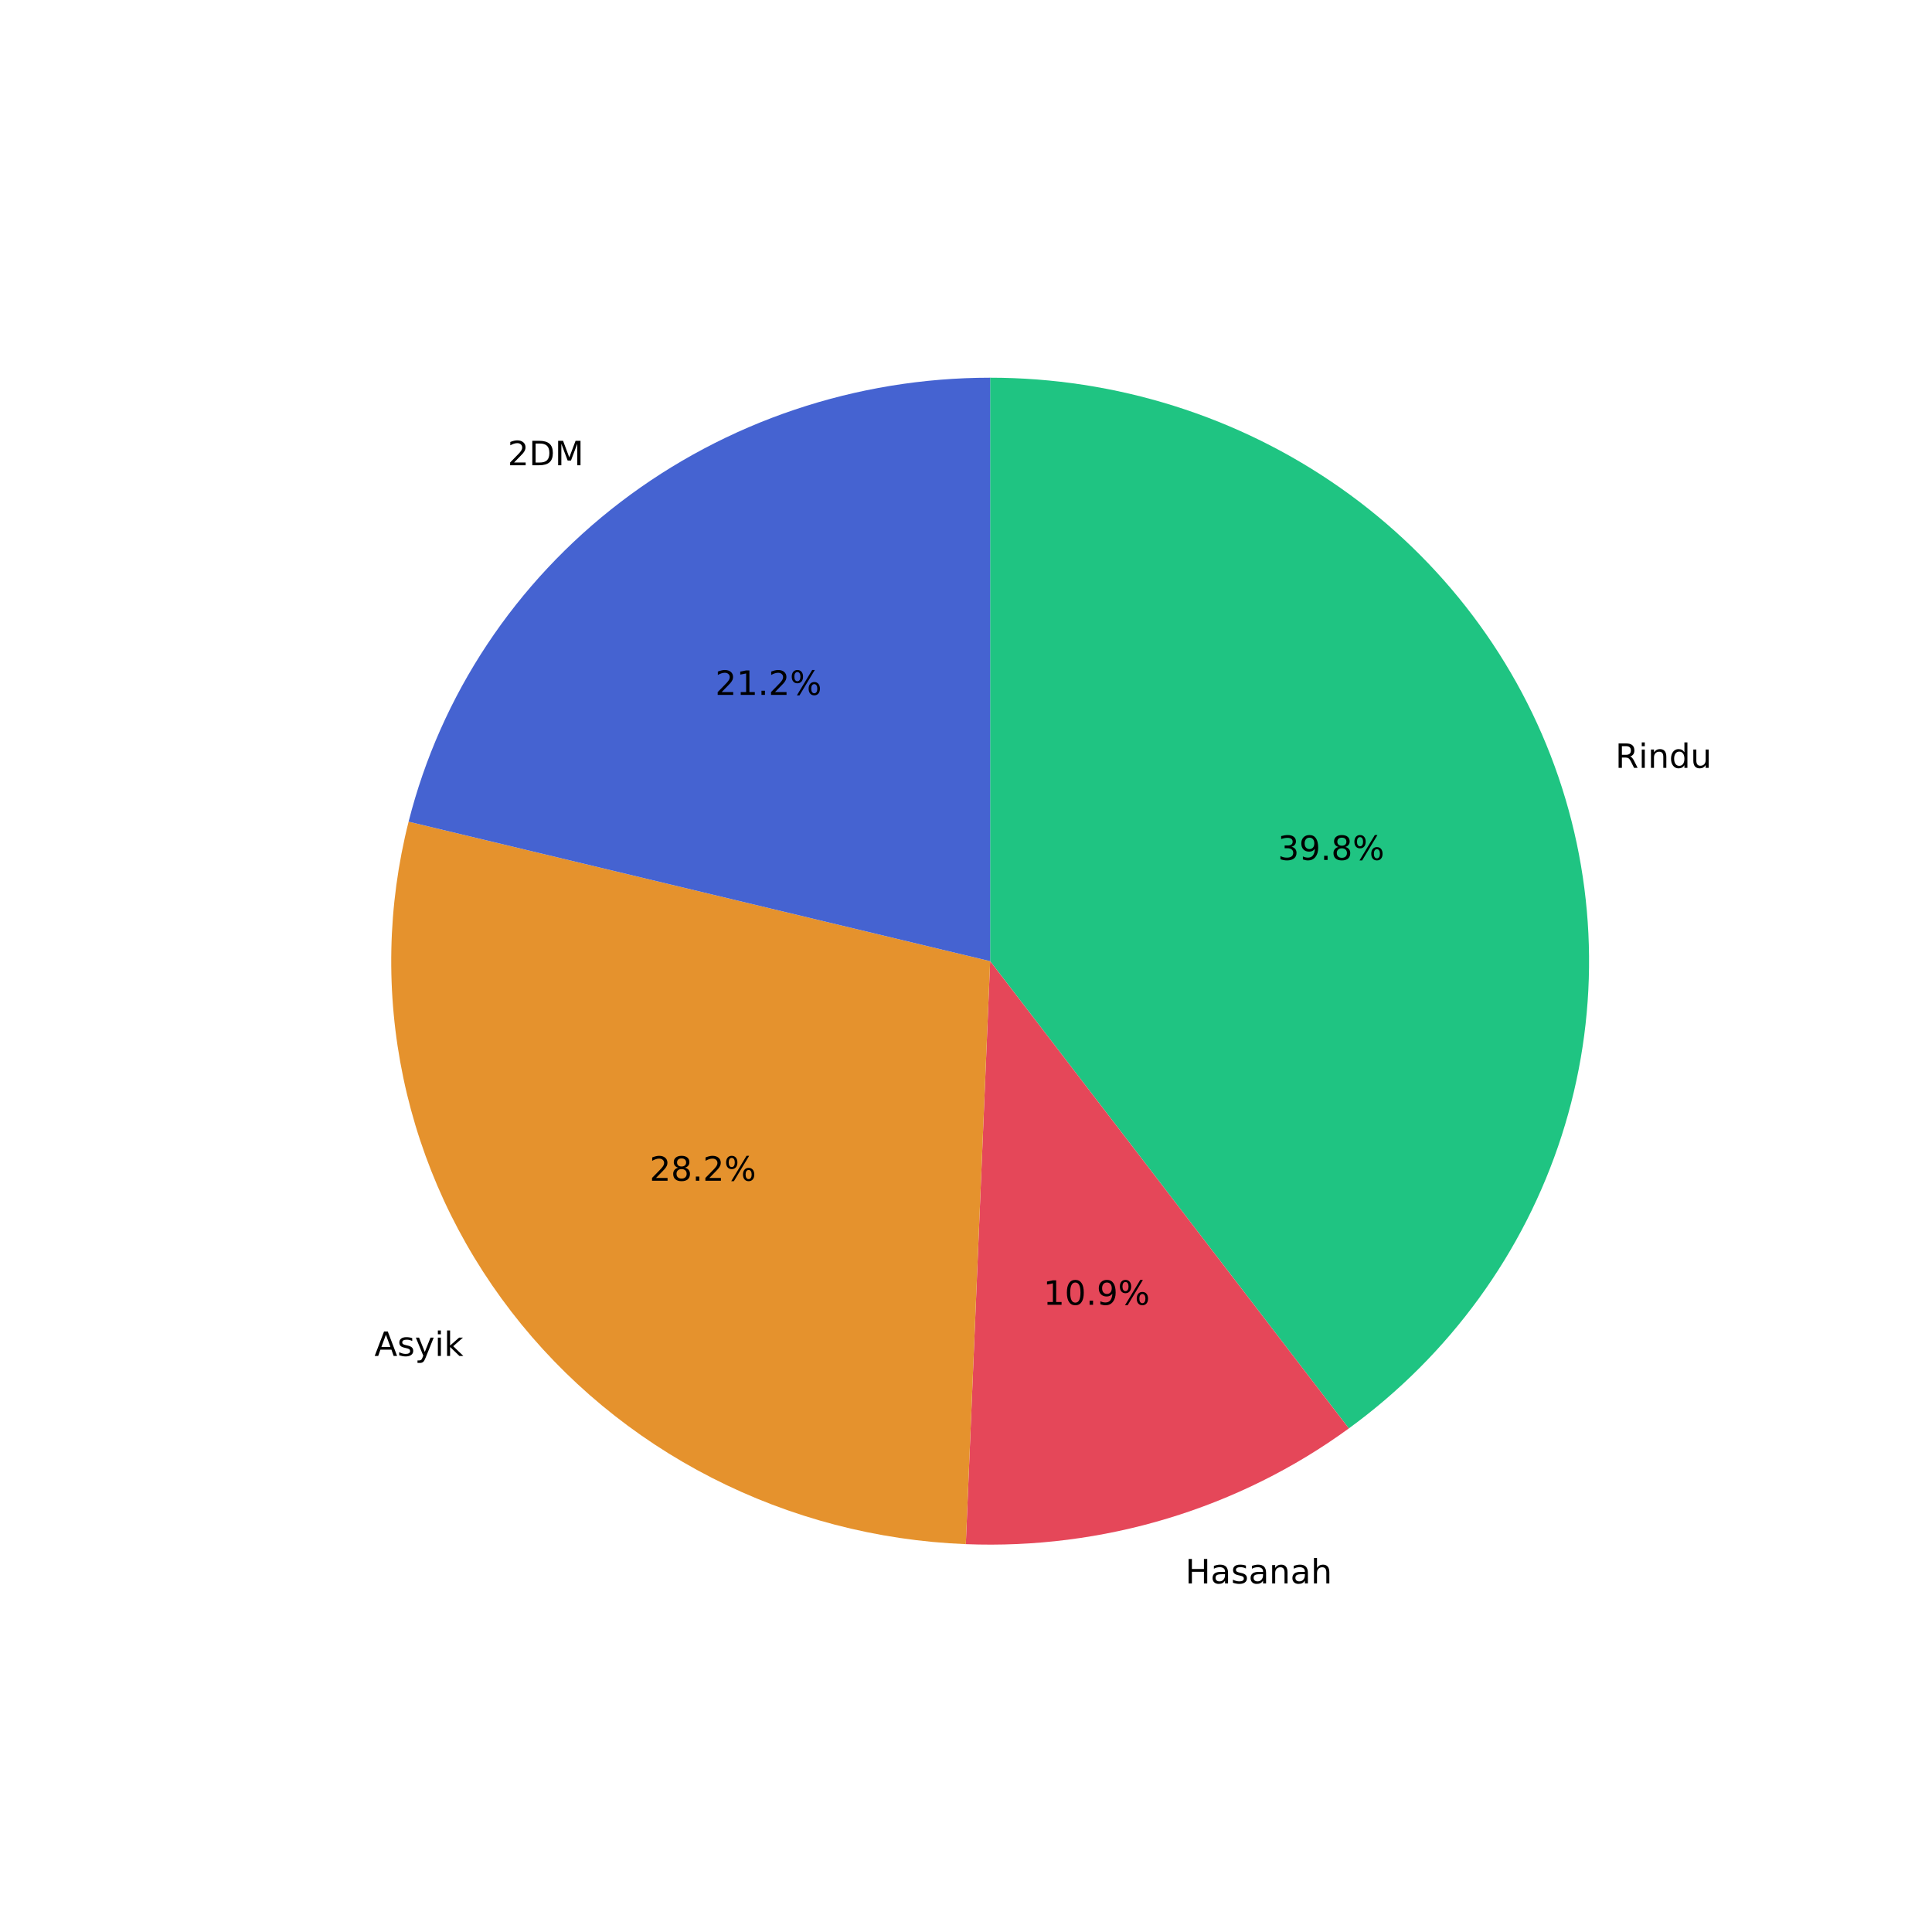
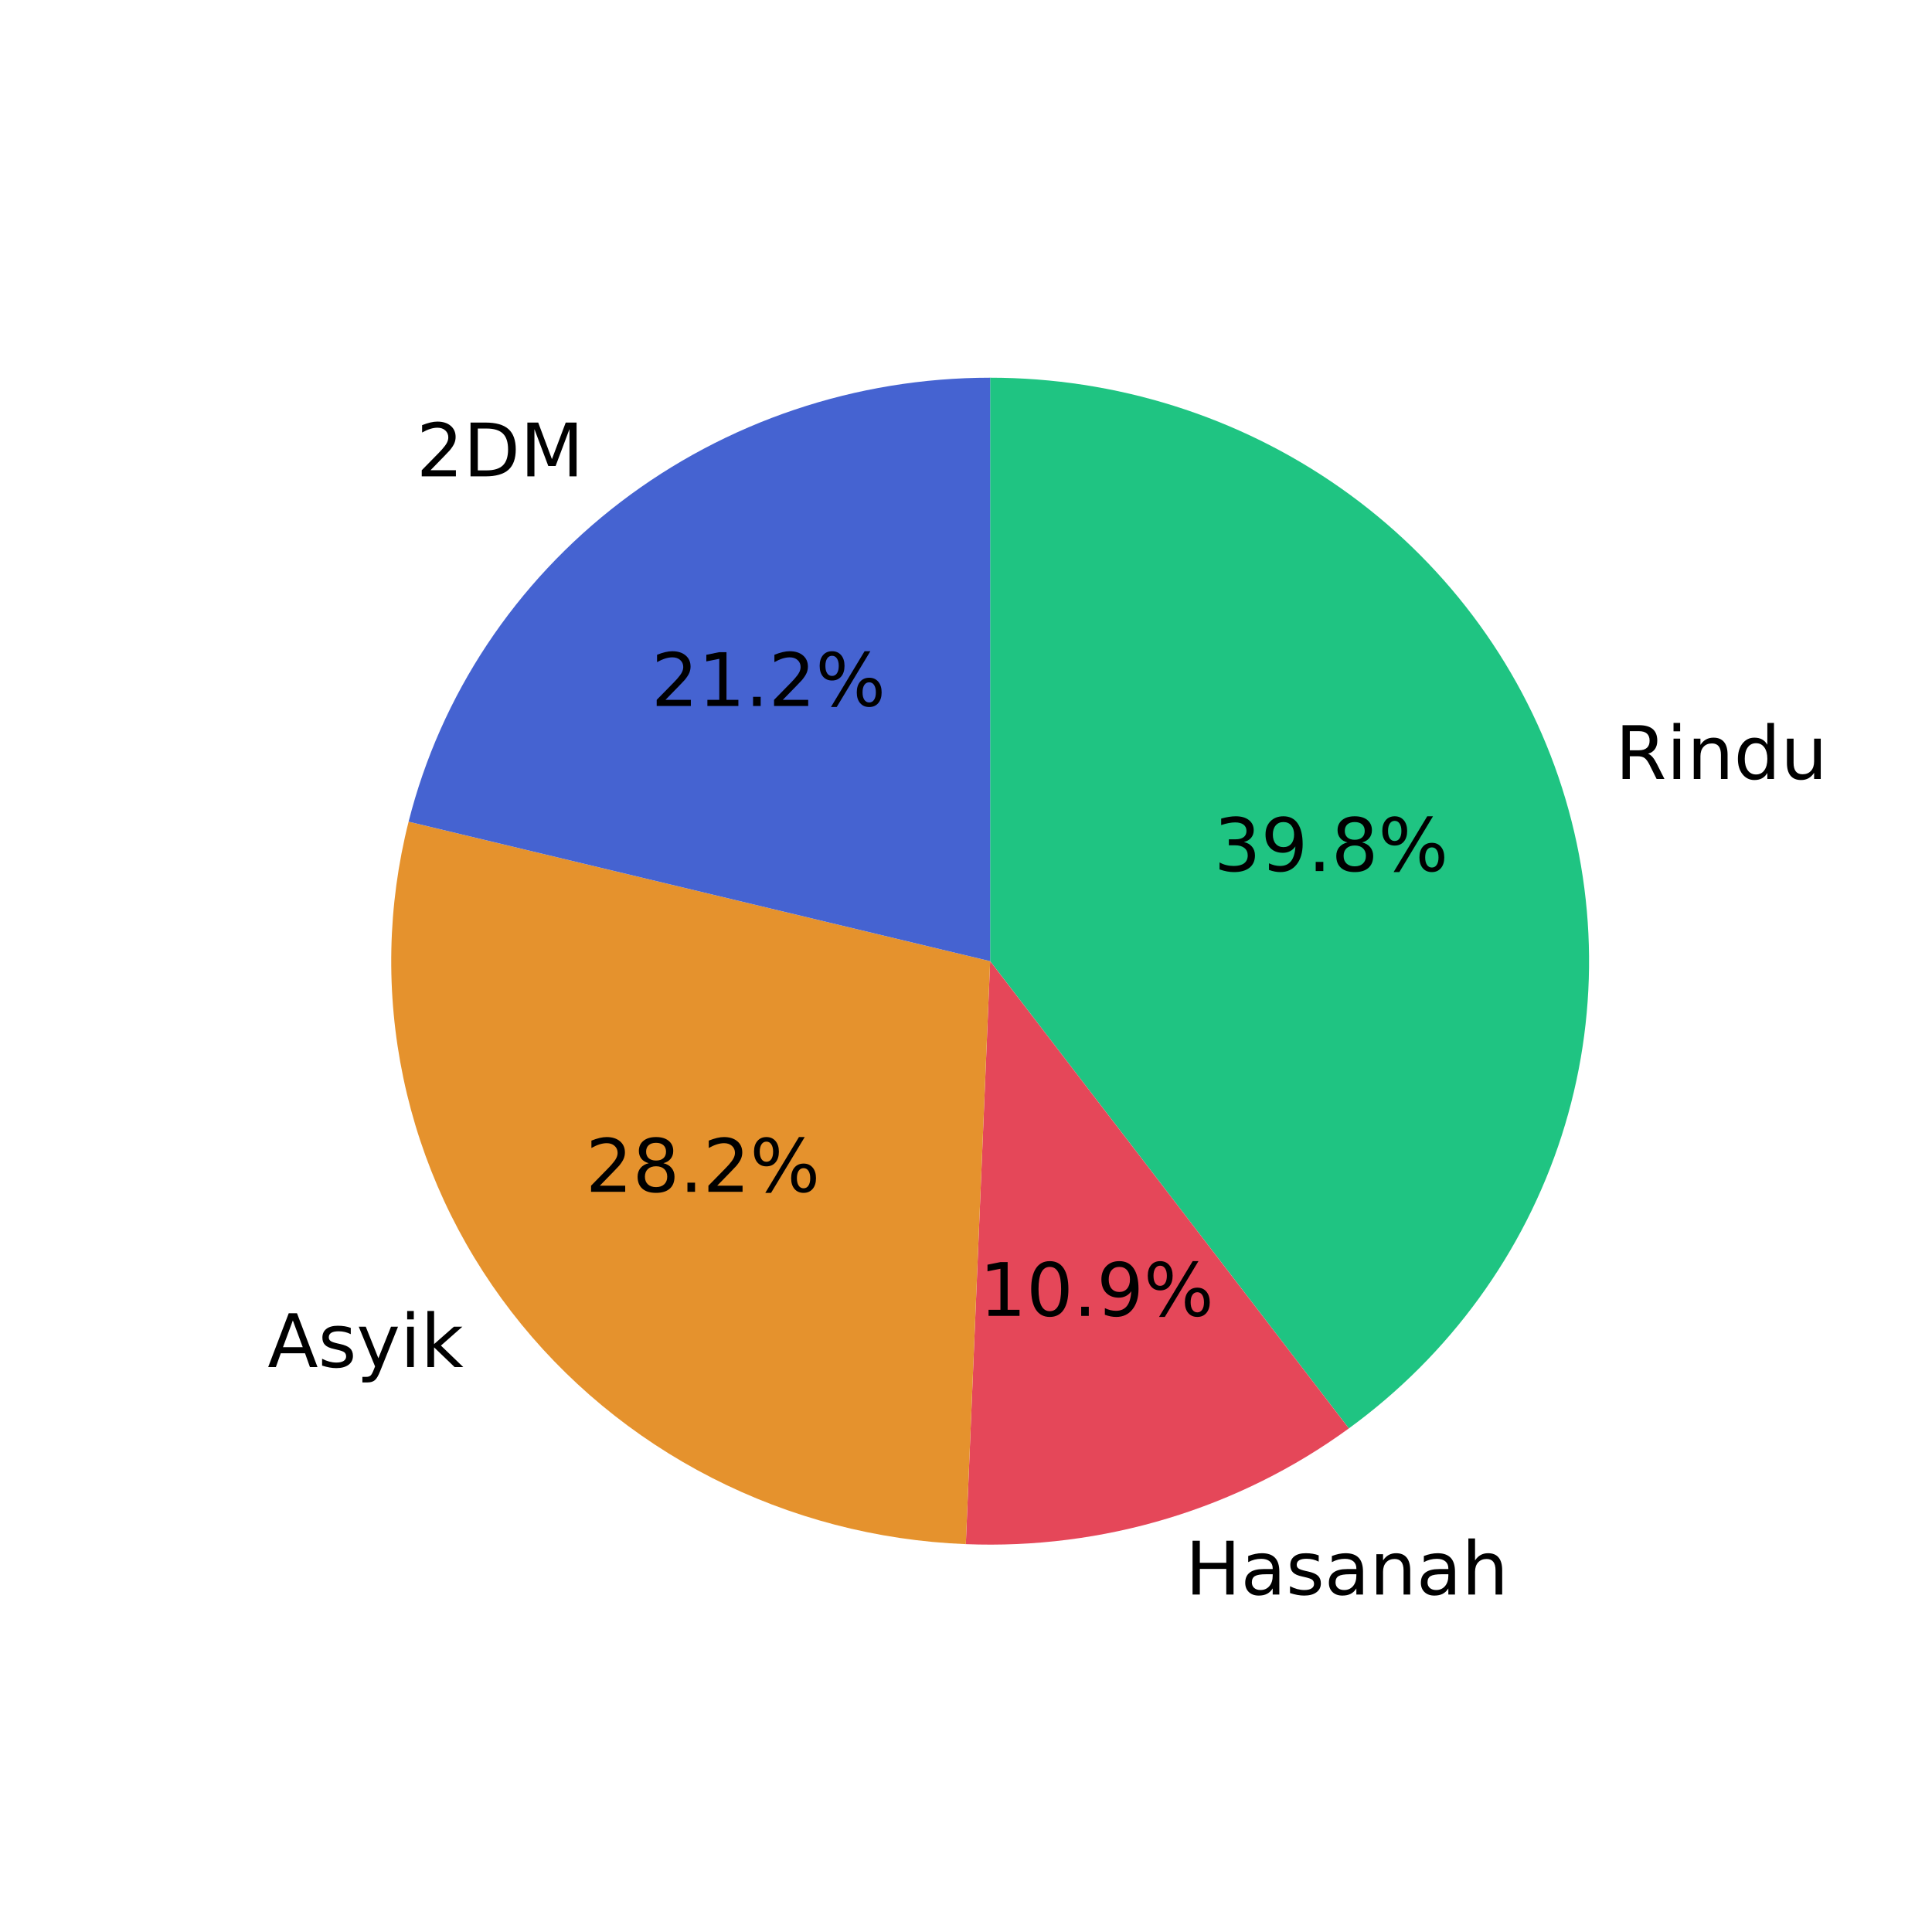
<svg xmlns="http://www.w3.org/2000/svg" xmlns:xlink="http://www.w3.org/1999/xlink" height="576pt" version="1.1" viewBox="0 0 576 576" width="576pt">
  <defs>
    <style type="text/css">
*{stroke-linecap:butt;stroke-linejoin:round;}
  </style>
  </defs>
  <g id="figure_1">
    <g id="patch_1">
      <path d="M 0 576  L 576 576  L 576 0  L 0 0  z " style="fill:none;" />
    </g>
    <g id="axes_1">
      <g id="patch_2">
        <path d="M 402.142 425.863  C 432.166 403.988 454.369 373.447 465.584 338.596  C 476.799 303.744 476.467 266.321 464.635 231.663  C 452.803 197.006 430.062 166.843 399.655 145.477  C 369.248 124.111 332.692 112.608 295.2 112.608  L 295.2 286.56  L 402.142 425.863  z " style="fill:#1fc482;" />
      </g>
      <g id="patch_3">
        <path d="M 287.944 460.368  C 308.296 461.175 328.641 458.582 348.096 452.704  C 367.551 446.826 385.83 437.748 402.142 425.863  L 295.2 286.56  L 287.944 460.368  z " style="fill:#e54759;" />
      </g>
      <g id="patch_4">
        <path d="M 121.818 244.974  C 115.49 270.011 114.955 296.109 120.252 321.372  C 125.549 346.635 136.546 370.438 152.446 391.053  C 168.345 411.667 188.752 428.582 212.185 440.57  C 235.619 452.557 261.498 459.321 287.944 460.368  L 295.2 286.56  L 121.818 244.974  z " style="fill:#e5922d;" />
      </g>
      <g id="patch_5">
        <path d="M 295.2 112.608  C 255.277 112.608 216.484 125.652 185.061 149.642  C 153.637 173.632 131.362 207.209 121.818 244.974  L 295.2 286.56  L 295.2 112.608  z " style="fill:#4563d1;" />
      </g>
      <g id="matplotlib.axis_1" />
      <g id="matplotlib.axis_2" />
      <g id="text_1">
        <defs>
          <path d="M 44.391 34.188  Q 47.562 33.109 50.562 29.594  Q 53.562 26.078 56.594 19.922  L 66.609 0  L 56 0  L 46.688 18.703  Q 43.062 26.031 39.672 28.422  Q 36.281 30.812 30.422 30.812  L 19.672 30.812  L 19.672 0  L 9.812 0  L 9.812 72.906  L 32.078 72.906  Q 44.578 72.906 50.734 67.672  Q 56.891 62.453 56.891 51.906  Q 56.891 45.016 53.688 40.469  Q 50.484 35.938 44.391 34.188  z M 19.672 64.797  L 19.672 38.922  L 32.078 38.922  Q 39.203 38.922 42.844 42.219  Q 46.484 45.516 46.484 51.906  Q 46.484 58.297 42.844 61.547  Q 39.203 64.797 32.078 64.797  z " id="DejaVuSans-52" />
          <path d="M 9.422 54.688  L 18.406 54.688  L 18.406 0  L 9.422 0  z M 9.422 75.984  L 18.406 75.984  L 18.406 64.594  L 9.422 64.594  z " id="DejaVuSans-69" />
          <path d="M 54.891 33.016  L 54.891 0  L 45.906 0  L 45.906 32.719  Q 45.906 40.484 42.875 44.328  Q 39.844 48.188 33.797 48.188  Q 26.516 48.188 22.312 43.547  Q 18.109 38.922 18.109 30.906  L 18.109 0  L 9.078 0  L 9.078 54.688  L 18.109 54.688  L 18.109 46.188  Q 21.344 51.125 25.703 53.562  Q 30.078 56 35.797 56  Q 45.219 56 50.047 50.172  Q 54.891 44.344 54.891 33.016  z " id="DejaVuSans-6e" />
          <path d="M 45.406 46.391  L 45.406 75.984  L 54.391 75.984  L 54.391 0  L 45.406 0  L 45.406 8.203  Q 42.578 3.328 38.25 0.953  Q 33.938 -1.422 27.875 -1.422  Q 17.969 -1.422 11.734 6.484  Q 5.516 14.406 5.516 27.297  Q 5.516 40.188 11.734 48.094  Q 17.969 56 27.875 56  Q 33.938 56 38.25 53.625  Q 42.578 51.266 45.406 46.391  z M 14.797 27.297  Q 14.797 17.391 18.875 11.75  Q 22.953 6.109 30.078 6.109  Q 37.203 6.109 41.297 11.75  Q 45.406 17.391 45.406 27.297  Q 45.406 37.203 41.297 42.844  Q 37.203 48.484 30.078 48.484  Q 22.953 48.484 18.875 42.844  Q 14.797 37.203 14.797 27.297  z " id="DejaVuSans-64" />
          <path d="M 8.5 21.578  L 8.5 54.688  L 17.484 54.688  L 17.484 21.922  Q 17.484 14.156 20.5 10.266  Q 23.531 6.391 29.594 6.391  Q 36.859 6.391 41.078 11.031  Q 45.312 15.672 45.312 23.688  L 45.312 54.688  L 54.297 54.688  L 54.297 0  L 45.312 0  L 45.312 8.406  Q 42.047 3.422 37.719 1  Q 33.406 -1.422 27.688 -1.422  Q 18.266 -1.422 13.375 4.438  Q 8.5 10.297 8.5 21.578  z M 31.109 56  z " id="DejaVuSans-75" />
        </defs>
-         <g transform="translate(481.5786 228.9332)scale(0.1 -0.1)">
+         <g transform="translate(481.5786 232.2444)scale(0.22 -0.22)">
          <use xlink:href="#DejaVuSans-52" />
          <use x="69.482" xlink:href="#DejaVuSans-69" />
          <use x="97.266" xlink:href="#DejaVuSans-6e" />
          <use x="160.645" xlink:href="#DejaVuSans-64" />
          <use x="224.121" xlink:href="#DejaVuSans-75" />
        </g>
      </g>
      <g id="text_2">
        <defs>
          <path d="M 40.578 39.312  Q 47.656 37.797 51.625 33  Q 55.609 28.219 55.609 21.188  Q 55.609 10.406 48.188 4.484  Q 40.766 -1.422 27.094 -1.422  Q 22.516 -1.422 17.656 -0.516  Q 12.797 0.391 7.625 2.203  L 7.625 11.719  Q 11.719 9.328 16.594 8.109  Q 21.484 6.891 26.812 6.891  Q 36.078 6.891 40.938 10.547  Q 45.797 14.203 45.797 21.188  Q 45.797 27.641 41.281 31.266  Q 36.766 34.906 28.719 34.906  L 20.219 34.906  L 20.219 43.016  L 29.109 43.016  Q 36.375 43.016 40.234 45.922  Q 44.094 48.828 44.094 54.297  Q 44.094 59.906 40.109 62.906  Q 36.141 65.922 28.719 65.922  Q 24.656 65.922 20.016 65.031  Q 15.375 64.156 9.812 62.312  L 9.812 71.094  Q 15.438 72.656 20.344 73.438  Q 25.25 74.219 29.594 74.219  Q 40.828 74.219 47.359 69.109  Q 53.906 64.016 53.906 55.328  Q 53.906 49.266 50.438 45.094  Q 46.969 40.922 40.578 39.312  z " id="DejaVuSans-33" />
          <path d="M 10.984 1.516  L 10.984 10.5  Q 14.703 8.734 18.5 7.812  Q 22.312 6.891 25.984 6.891  Q 35.75 6.891 40.891 13.453  Q 46.047 20.016 46.781 33.406  Q 43.953 29.203 39.594 26.953  Q 35.25 24.703 29.984 24.703  Q 19.047 24.703 12.672 31.312  Q 6.297 37.938 6.297 49.422  Q 6.297 60.641 12.938 67.422  Q 19.578 74.219 30.609 74.219  Q 43.266 74.219 49.922 64.516  Q 56.594 54.828 56.594 36.375  Q 56.594 19.141 48.406 8.859  Q 40.234 -1.422 26.422 -1.422  Q 22.703 -1.422 18.891 -0.688  Q 15.094 0.047 10.984 1.516  z M 30.609 32.422  Q 37.25 32.422 41.125 36.953  Q 45.016 41.5 45.016 49.422  Q 45.016 57.281 41.125 61.844  Q 37.25 66.406 30.609 66.406  Q 23.969 66.406 20.094 61.844  Q 16.219 57.281 16.219 49.422  Q 16.219 41.5 20.094 36.953  Q 23.969 32.422 30.609 32.422  z " id="DejaVuSans-39" />
          <path d="M 10.688 12.406  L 21 12.406  L 21 0  L 10.688 0  z " id="DejaVuSans-2e" />
          <path d="M 31.781 34.625  Q 24.75 34.625 20.719 30.859  Q 16.703 27.094 16.703 20.516  Q 16.703 13.922 20.719 10.156  Q 24.75 6.391 31.781 6.391  Q 38.812 6.391 42.859 10.172  Q 46.922 13.969 46.922 20.516  Q 46.922 27.094 42.891 30.859  Q 38.875 34.625 31.781 34.625  z M 21.922 38.812  Q 15.578 40.375 12.031 44.719  Q 8.5 49.078 8.5 55.328  Q 8.5 64.062 14.719 69.141  Q 20.953 74.219 31.781 74.219  Q 42.672 74.219 48.875 69.141  Q 55.078 64.062 55.078 55.328  Q 55.078 49.078 51.531 44.719  Q 48 40.375 41.703 38.812  Q 48.828 37.156 52.797 32.312  Q 56.781 27.484 56.781 20.516  Q 56.781 9.906 50.312 4.234  Q 43.844 -1.422 31.781 -1.422  Q 19.734 -1.422 13.25 4.234  Q 6.781 9.906 6.781 20.516  Q 6.781 27.484 10.781 32.312  Q 14.797 37.156 21.922 38.812  z M 18.312 54.391  Q 18.312 48.734 21.844 45.562  Q 25.391 42.391 31.781 42.391  Q 38.141 42.391 41.719 45.562  Q 45.312 48.734 45.312 54.391  Q 45.312 60.062 41.719 63.234  Q 38.141 66.406 31.781 66.406  Q 25.391 66.406 21.844 63.234  Q 18.312 60.062 18.312 54.391  z " id="DejaVuSans-38" />
          <path d="M 72.703 32.078  Q 68.453 32.078 66.031 28.469  Q 63.625 24.859 63.625 18.406  Q 63.625 12.062 66.031 8.422  Q 68.453 4.781 72.703 4.781  Q 76.859 4.781 79.266 8.422  Q 81.688 12.062 81.688 18.406  Q 81.688 24.812 79.266 28.438  Q 76.859 32.078 72.703 32.078  z M 72.703 38.281  Q 80.422 38.281 84.953 32.906  Q 89.5 27.547 89.5 18.406  Q 89.5 9.281 84.938 3.922  Q 80.375 -1.422 72.703 -1.422  Q 64.891 -1.422 60.344 3.922  Q 55.812 9.281 55.812 18.406  Q 55.812 27.594 60.375 32.938  Q 64.938 38.281 72.703 38.281  z M 22.312 68.016  Q 18.109 68.016 15.688 64.375  Q 13.281 60.75 13.281 54.391  Q 13.281 47.953 15.672 44.328  Q 18.062 40.719 22.312 40.719  Q 26.562 40.719 28.969 44.328  Q 31.391 47.953 31.391 54.391  Q 31.391 60.688 28.953 64.344  Q 26.516 68.016 22.312 68.016  z M 66.406 74.219  L 74.219 74.219  L 28.609 -1.422  L 20.797 -1.422  z M 22.312 74.219  Q 30.031 74.219 34.609 68.875  Q 39.203 63.531 39.203 54.391  Q 39.203 45.172 34.641 39.844  Q 30.078 34.516 22.312 34.516  Q 14.547 34.516 10.031 39.859  Q 5.516 45.219 5.516 54.391  Q 5.516 63.484 10.047 68.844  Q 14.594 74.219 22.312 74.219  z " id="DejaVuSans-25" />
        </defs>
-         <g transform="translate(380.9775 256.3814)scale(0.1 -0.1)">
+         <g transform="translate(361.9172 259.6927)scale(0.22 -0.22)">
          <use xlink:href="#DejaVuSans-33" />
          <use x="63.623" xlink:href="#DejaVuSans-39" />
          <use x="127.246" xlink:href="#DejaVuSans-2e" />
          <use x="159.033" xlink:href="#DejaVuSans-38" />
          <use x="222.656" xlink:href="#DejaVuSans-25" />
        </g>
      </g>
      <g id="text_3">
        <defs>
          <path d="M 9.812 72.906  L 19.672 72.906  L 19.672 43.016  L 55.516 43.016  L 55.516 72.906  L 65.375 72.906  L 65.375 0  L 55.516 0  L 55.516 34.719  L 19.672 34.719  L 19.672 0  L 9.812 0  z " id="DejaVuSans-48" />
          <path d="M 34.281 27.484  Q 23.391 27.484 19.188 25  Q 14.984 22.516 14.984 16.5  Q 14.984 11.719 18.141 8.906  Q 21.297 6.109 26.703 6.109  Q 34.188 6.109 38.703 11.406  Q 43.219 16.703 43.219 25.484  L 43.219 27.484  z M 52.203 31.203  L 52.203 0  L 43.219 0  L 43.219 8.297  Q 40.141 3.328 35.547 0.953  Q 30.953 -1.422 24.312 -1.422  Q 15.922 -1.422 10.953 3.297  Q 6 8.016 6 15.922  Q 6 25.141 12.172 29.828  Q 18.359 34.516 30.609 34.516  L 43.219 34.516  L 43.219 35.406  Q 43.219 41.609 39.141 45  Q 35.062 48.391 27.688 48.391  Q 23 48.391 18.547 47.266  Q 14.109 46.141 10.016 43.891  L 10.016 52.203  Q 14.938 54.109 19.578 55.047  Q 24.219 56 28.609 56  Q 40.484 56 46.344 49.844  Q 52.203 43.703 52.203 31.203  z " id="DejaVuSans-61" />
          <path d="M 44.281 53.078  L 44.281 44.578  Q 40.484 46.531 36.375 47.5  Q 32.281 48.484 27.875 48.484  Q 21.188 48.484 17.844 46.438  Q 14.5 44.391 14.5 40.281  Q 14.5 37.156 16.891 35.375  Q 19.281 33.594 26.516 31.984  L 29.594 31.297  Q 39.156 29.25 43.188 25.516  Q 47.219 21.781 47.219 15.094  Q 47.219 7.469 41.188 3.016  Q 35.156 -1.422 24.609 -1.422  Q 20.219 -1.422 15.453 -0.562  Q 10.688 0.297 5.422 2  L 5.422 11.281  Q 10.406 8.688 15.234 7.391  Q 20.062 6.109 24.812 6.109  Q 31.156 6.109 34.562 8.281  Q 37.984 10.453 37.984 14.406  Q 37.984 18.062 35.516 20.016  Q 33.062 21.969 24.703 23.781  L 21.578 24.516  Q 13.234 26.266 9.516 29.906  Q 5.812 33.547 5.812 39.891  Q 5.812 47.609 11.281 51.797  Q 16.75 56 26.812 56  Q 31.781 56 36.172 55.266  Q 40.578 54.547 44.281 53.078  z " id="DejaVuSans-73" />
          <path d="M 54.891 33.016  L 54.891 0  L 45.906 0  L 45.906 32.719  Q 45.906 40.484 42.875 44.328  Q 39.844 48.188 33.797 48.188  Q 26.516 48.188 22.312 43.547  Q 18.109 38.922 18.109 30.906  L 18.109 0  L 9.078 0  L 9.078 75.984  L 18.109 75.984  L 18.109 46.188  Q 21.344 51.125 25.703 53.562  Q 30.078 56 35.797 56  Q 45.219 56 50.047 50.172  Q 54.891 44.344 54.891 33.016  z " id="DejaVuSans-68" />
        </defs>
-         <g transform="translate(353.3855 472.0779)scale(0.1 -0.1)">
+         <g transform="translate(353.3855 475.3892)scale(0.22 -0.22)">
          <use xlink:href="#DejaVuSans-48" />
          <use x="75.195" xlink:href="#DejaVuSans-61" />
          <use x="136.475" xlink:href="#DejaVuSans-73" />
          <use x="188.574" xlink:href="#DejaVuSans-61" />
          <use x="249.854" xlink:href="#DejaVuSans-6e" />
          <use x="313.232" xlink:href="#DejaVuSans-61" />
          <use x="374.512" xlink:href="#DejaVuSans-68" />
        </g>
      </g>
      <g id="text_4">
        <defs>
          <path d="M 12.406 8.297  L 28.516 8.297  L 28.516 63.922  L 10.984 60.406  L 10.984 69.391  L 28.422 72.906  L 38.281 72.906  L 38.281 8.297  L 54.391 8.297  L 54.391 0  L 12.406 0  z " id="DejaVuSans-31" />
          <path d="M 31.781 66.406  Q 24.172 66.406 20.328 58.906  Q 16.5 51.422 16.5 36.375  Q 16.5 21.391 20.328 13.891  Q 24.172 6.391 31.781 6.391  Q 39.453 6.391 43.281 13.891  Q 47.125 21.391 47.125 36.375  Q 47.125 51.422 43.281 58.906  Q 39.453 66.406 31.781 66.406  z M 31.781 74.219  Q 44.047 74.219 50.516 64.516  Q 56.984 54.828 56.984 36.375  Q 56.984 17.969 50.516 8.266  Q 44.047 -1.422 31.781 -1.422  Q 19.531 -1.422 13.062 8.266  Q 6.594 17.969 6.594 36.375  Q 6.594 54.828 13.062 64.516  Q 19.531 74.219 31.781 74.219  z " id="DejaVuSans-30" />
        </defs>
-         <g transform="translate(311.054 389.0058)scale(0.1 -0.1)">
+         <g transform="translate(291.9936 392.3171)scale(0.22 -0.22)">
          <use xlink:href="#DejaVuSans-31" />
          <use x="63.623" xlink:href="#DejaVuSans-30" />
          <use x="127.246" xlink:href="#DejaVuSans-2e" />
          <use x="159.033" xlink:href="#DejaVuSans-39" />
          <use x="222.656" xlink:href="#DejaVuSans-25" />
        </g>
      </g>
      <g id="text_5">
        <defs>
          <path d="M 34.188 63.188  L 20.797 26.906  L 47.609 26.906  z M 28.609 72.906  L 39.797 72.906  L 67.578 0  L 57.328 0  L 50.688 18.703  L 17.828 18.703  L 11.188 0  L 0.781 0  z " id="DejaVuSans-41" />
          <path d="M 32.172 -5.078  Q 28.375 -14.844 24.75 -17.812  Q 21.141 -20.797 15.094 -20.797  L 7.906 -20.797  L 7.906 -13.281  L 13.188 -13.281  Q 16.891 -13.281 18.938 -11.516  Q 21 -9.766 23.484 -3.219  L 25.094 0.875  L 2.984 54.688  L 12.5 54.688  L 29.594 11.922  L 46.688 54.688  L 56.203 54.688  z " id="DejaVuSans-79" />
          <path d="M 9.078 75.984  L 18.109 75.984  L 18.109 31.109  L 44.922 54.688  L 56.391 54.688  L 27.391 29.109  L 57.625 0  L 45.906 0  L 18.109 26.703  L 18.109 0  L 9.078 0  z " id="DejaVuSans-6b" />
        </defs>
-         <g transform="translate(111.6326 404.2612)scale(0.1 -0.1)">
+         <g transform="translate(79.78758 407.5725)scale(0.22 -0.22)">
          <use xlink:href="#DejaVuSans-41" />
          <use x="68.408" xlink:href="#DejaVuSans-73" />
          <use x="120.508" xlink:href="#DejaVuSans-79" />
          <use x="179.688" xlink:href="#DejaVuSans-69" />
          <use x="207.471" xlink:href="#DejaVuSans-6b" />
        </g>
      </g>
      <g id="text_6">
        <defs>
          <path d="M 19.188 8.297  L 53.609 8.297  L 53.609 0  L 7.328 0  L 7.328 8.297  Q 12.938 14.109 22.625 23.891  Q 32.328 33.688 34.812 36.531  Q 39.547 41.844 41.422 45.531  Q 43.312 49.219 43.312 52.781  Q 43.312 58.594 39.234 62.25  Q 35.156 65.922 28.609 65.922  Q 23.969 65.922 18.812 64.312  Q 13.672 62.703 7.812 59.422  L 7.812 69.391  Q 13.766 71.781 18.938 73  Q 24.125 74.219 28.422 74.219  Q 39.75 74.219 46.484 68.547  Q 53.219 62.891 53.219 53.422  Q 53.219 48.922 51.531 44.891  Q 49.859 40.875 45.406 35.406  Q 44.188 33.984 37.641 27.219  Q 31.109 20.453 19.188 8.297  z " id="DejaVuSans-32" />
        </defs>
-         <g transform="translate(193.6637 352.0149)scale(0.1 -0.1)">
+         <g transform="translate(174.6034 355.3262)scale(0.22 -0.22)">
          <use xlink:href="#DejaVuSans-32" />
          <use x="63.623" xlink:href="#DejaVuSans-38" />
          <use x="127.246" xlink:href="#DejaVuSans-2e" />
          <use x="159.033" xlink:href="#DejaVuSans-32" />
          <use x="222.656" xlink:href="#DejaVuSans-25" />
        </g>
      </g>
      <g id="text_7">
        <defs>
          <path d="M 19.672 64.797  L 19.672 8.109  L 31.594 8.109  Q 46.688 8.109 53.688 14.938  Q 60.688 21.781 60.688 36.531  Q 60.688 51.172 53.688 57.984  Q 46.688 64.797 31.594 64.797  z M 9.812 72.906  L 30.078 72.906  Q 51.266 72.906 61.172 64.094  Q 71.094 55.281 71.094 36.531  Q 71.094 17.672 61.125 8.828  Q 51.172 0 30.078 0  L 9.812 0  z " id="DejaVuSans-44" />
          <path d="M 9.812 72.906  L 24.516 72.906  L 43.109 23.297  L 61.812 72.906  L 76.516 72.906  L 76.516 0  L 66.891 0  L 66.891 64.016  L 48.094 14.016  L 38.188 14.016  L 19.391 64.016  L 19.391 0  L 9.812 0  z " id="DejaVuSans-4d" />
        </defs>
-         <g transform="translate(151.356 138.7093)scale(0.1 -0.1)">
+         <g transform="translate(124.1272 142.0205)scale(0.22 -0.22)">
          <use xlink:href="#DejaVuSans-32" />
          <use x="63.623" xlink:href="#DejaVuSans-44" />
          <use x="140.625" xlink:href="#DejaVuSans-4d" />
        </g>
      </g>
      <g id="text_8">
-         <g transform="translate(213.2327 207.1684)scale(0.1 -0.1)">
+         <g transform="translate(194.1724 210.4797)scale(0.22 -0.22)">
          <use xlink:href="#DejaVuSans-32" />
          <use x="63.623" xlink:href="#DejaVuSans-31" />
          <use x="127.246" xlink:href="#DejaVuSans-2e" />
          <use x="159.033" xlink:href="#DejaVuSans-32" />
          <use x="222.656" xlink:href="#DejaVuSans-25" />
        </g>
      </g>
    </g>
  </g>
</svg>
